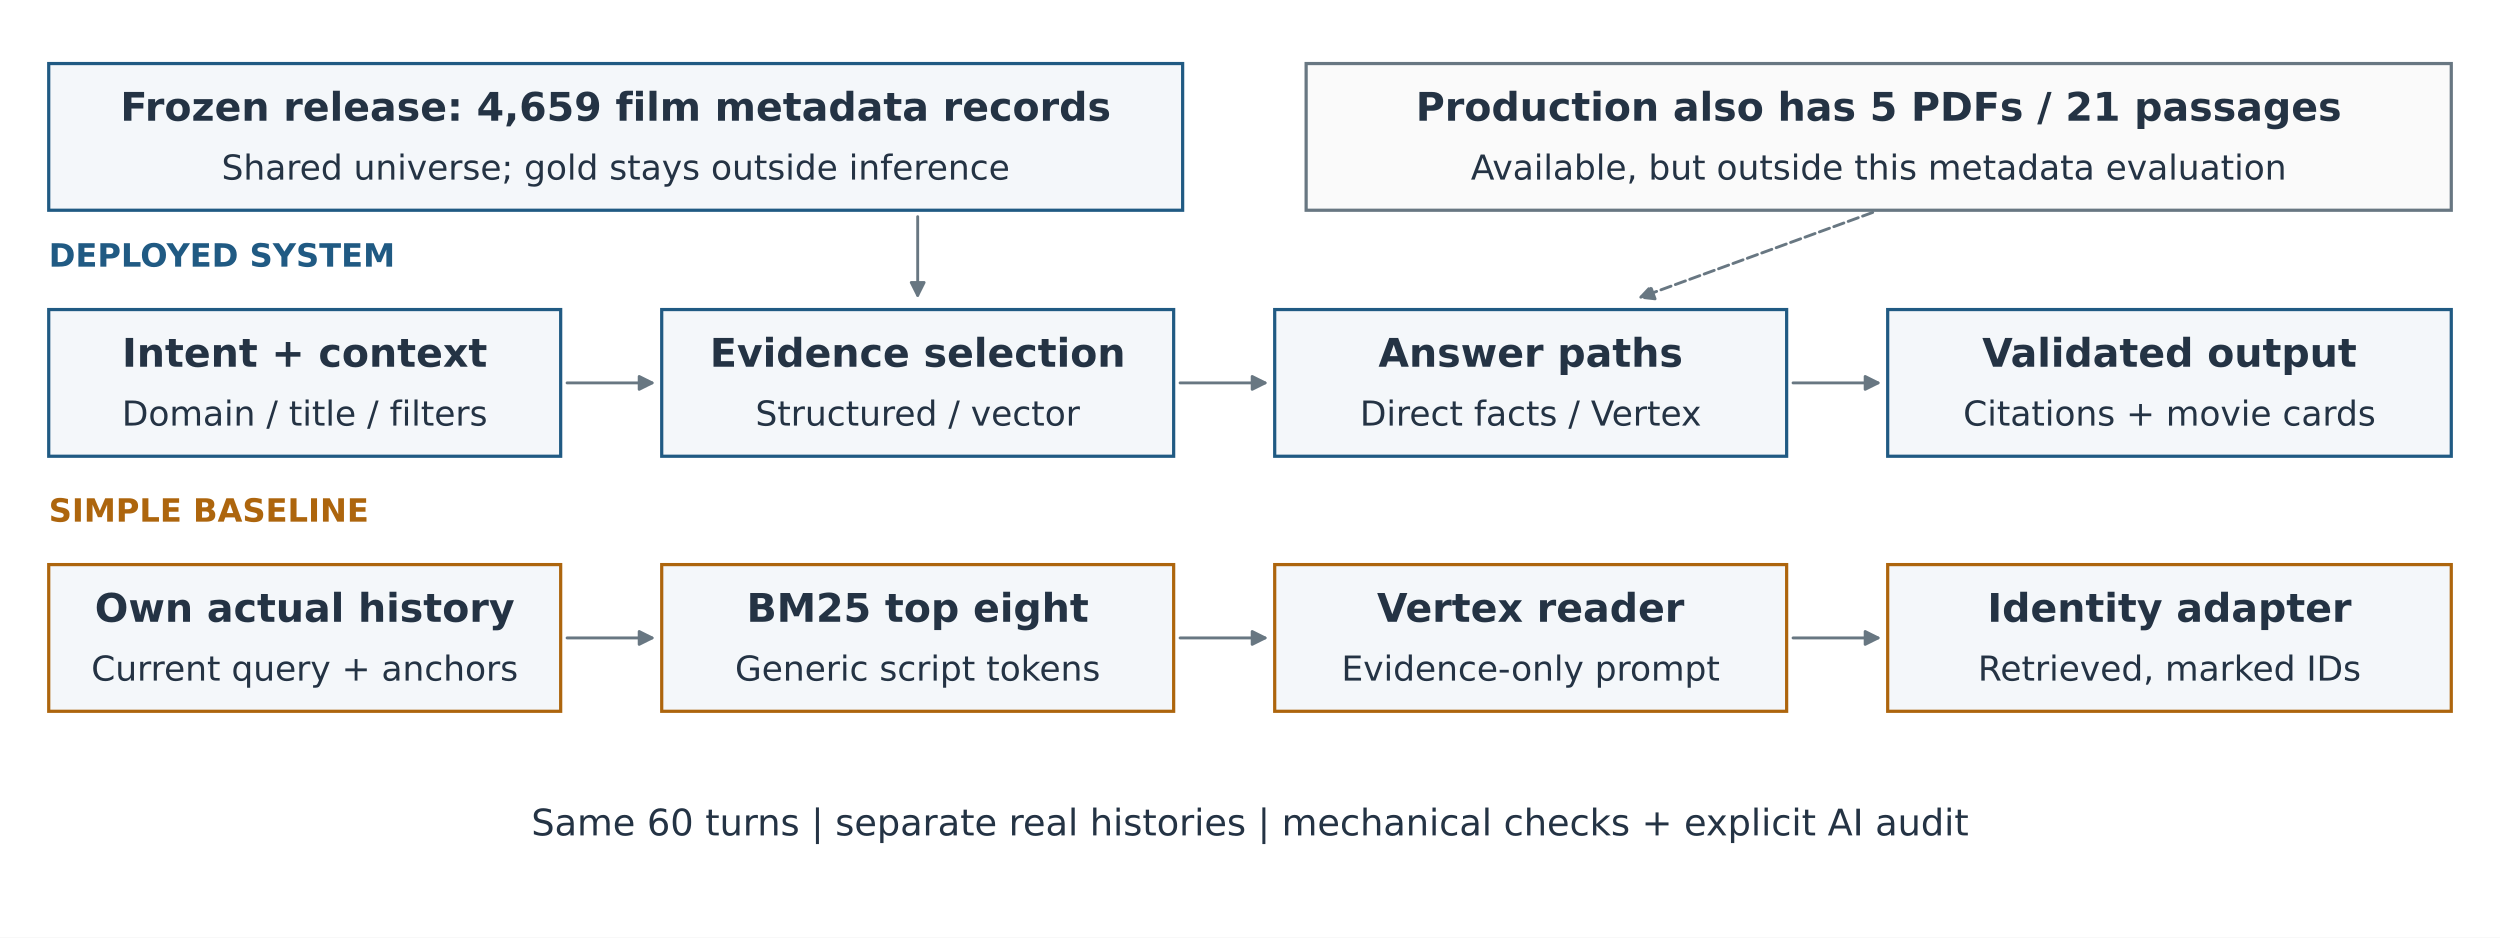
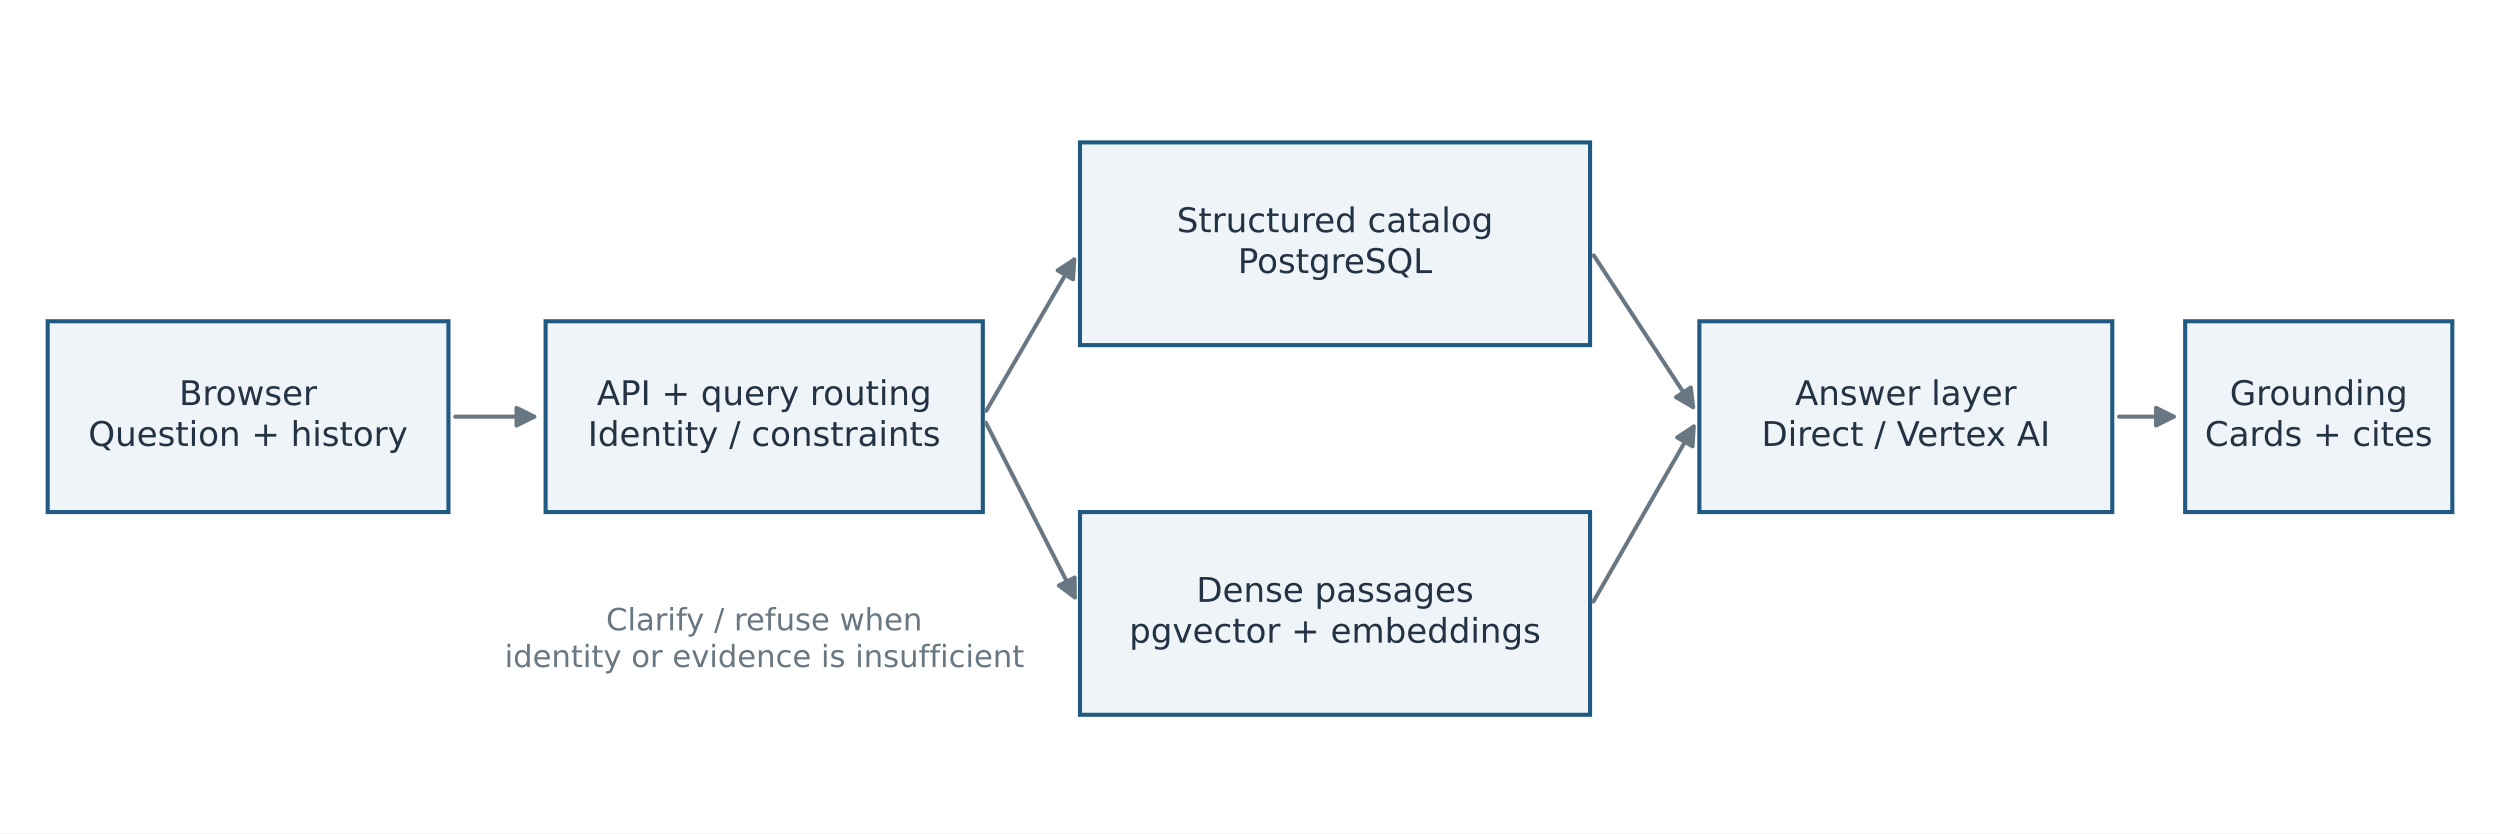
- <svg xmlns="http://www.w3.org/2000/svg" width="777.6pt" height="291.6pt" viewBox="0 0 777.6 291.6" version="1.1">
+ <svg xmlns="http://www.w3.org/2000/svg" width="734.4pt" height="244.8pt" viewBox="0 0 734.4 244.8" version="1.1">
  <defs>
    <style type="text/css">*{stroke-linejoin: round; stroke-linecap: butt}</style>
  </defs>
  <g id="figure_1">
    <g id="patch_1">
-       <path d="M 0 291.6  L 777.6 291.6  L 777.6 0  L 0 0  z " style="fill: #ffffff" />
+       <path d="M 0 244.8  L 734.4 244.8  L 734.4 0  L 0 0  z " style="fill: #ffffff" />
    </g>
    <g id="axes_1">
      <g id="patch_2">
-         <path d="M 15.156 65.394  L 367.848 65.394  L 367.848 19.764  L 15.156 19.764  z " clip-path="url(#p9c7d4f5ffd)" style="fill: #f4f7fa; stroke: #205a83; stroke-linejoin: miter" />
+         <path d="M 14.003 150.424  L 131.735 150.424  L 131.735 94.376  L 14.003 94.376  z " clip-path="url(#p5dde603402)" style="fill: #eff4f8; stroke: #205a83; stroke-width: 1.2; stroke-linejoin: miter" />
      </g>
      <g id="patch_3">
-         <path d="M 406.26 65.394  L 762.444 65.394  L 762.444 19.764  L 406.26 19.764  z " clip-path="url(#p9c7d4f5ffd)" style="fill: #fafafa; stroke: #687782; stroke-linejoin: miter" />
+         <path d="M 160.276 150.424  L 288.712 150.424  L 288.712 94.376  L 160.276 94.376  z " clip-path="url(#p5dde603402)" style="fill: #eff4f8; stroke: #205a83; stroke-width: 1.2; stroke-linejoin: miter" />
      </g>
      <g id="patch_4">
-         <path d="M 15.156 141.912  L 174.391 141.912  L 174.391 96.282  L 15.156 96.282  z " clip-path="url(#p9c7d4f5ffd)" style="fill: #f4f7fa; stroke: #205a83; stroke-linejoin: miter" />
+         <path d="M 317.253 101.382  L 467.094 101.382  L 467.094 41.832  L 317.253 41.832  z " clip-path="url(#p5dde603402)" style="fill: #eff4f8; stroke: #205a83; stroke-width: 1.2; stroke-linejoin: miter" />
      </g>
      <g id="patch_5">
-         <path d="M 205.819 141.912  L 365.054 141.912  L 365.054 96.282  L 205.819 96.282  z " clip-path="url(#p9c7d4f5ffd)" style="fill: #f4f7fa; stroke: #205a83; stroke-linejoin: miter" />
+         <path d="M 317.253 209.974  L 467.094 209.974  L 467.094 150.424  L 317.253 150.424  z " clip-path="url(#p5dde603402)" style="fill: #eff4f8; stroke: #205a83; stroke-width: 1.2; stroke-linejoin: miter" />
      </g>
      <g id="patch_6">
-         <path d="M 396.482 141.912  L 555.718 141.912  L 555.718 96.282  L 396.482 96.282  z " clip-path="url(#p9c7d4f5ffd)" style="fill: #f4f7fa; stroke: #205a83; stroke-linejoin: miter" />
+         <path d="M 499.203 150.424  L 620.503 150.424  L 620.503 94.376  L 499.203 94.376  z " clip-path="url(#p5dde603402)" style="fill: #eff4f8; stroke: #205a83; stroke-width: 1.2; stroke-linejoin: miter" />
      </g>
      <g id="patch_7">
-         <path d="M 587.146 141.912  L 762.444 141.912  L 762.444 96.282  L 587.146 96.282  z " clip-path="url(#p9c7d4f5ffd)" style="fill: #f4f7fa; stroke: #205a83; stroke-linejoin: miter" />
+         <path d="M 641.909 150.424  L 720.397 150.424  L 720.397 94.376  L 641.909 94.376  z " clip-path="url(#p5dde603402)" style="fill: #eff4f8; stroke: #205a83; stroke-width: 1.2; stroke-linejoin: miter" />
      </g>
      <g id="patch_8">
-         <path d="M 176.39 119.097  Q 190.104 119.097 202.812 119.097  " clip-path="url(#p9c7d4f5ffd)" style="fill: none; stroke: #687782; stroke-width: 0.9; stroke-linecap: round" />
-         <path d="M 198.812 117.097  L 202.812 119.097  L 198.812 121.097  z " clip-path="url(#p9c7d4f5ffd)" style="fill: #687782; stroke: #687782; stroke-width: 0.9; stroke-linecap: round" />
+         <path d="M 133.739 122.4  Q 146.008 122.4 156.936 122.4  " clip-path="url(#p5dde603402)" style="fill: none; stroke: #687782; stroke-width: 1.2; stroke-linecap: round" />
+         <path d="M 151.736 119.8  L 156.936 122.4  L 151.736 125  z " clip-path="url(#p5dde603402)" style="fill: #687782; stroke: #687782; stroke-width: 1.2; stroke-linecap: round" />
      </g>
      <g id="patch_9">
-         <path d="M 367.053 119.097  Q 380.767 119.097 393.475 119.097  " clip-path="url(#p9c7d4f5ffd)" style="fill: none; stroke: #687782; stroke-width: 0.9; stroke-linecap: round" />
-         <path d="M 389.475 117.097  L 393.475 119.097  L 389.475 121.097  z " clip-path="url(#p9c7d4f5ffd)" style="fill: #687782; stroke: #687782; stroke-width: 0.9; stroke-linecap: round" />
+         <path d="M 289.717 120.673  Q 302.982 97.881 315.571 76.248  " clip-path="url(#p5dde603402)" style="fill: none; stroke: #687782; stroke-width: 1.2; stroke-linecap: round" />
+         <path d="M 310.709 79.435  L 315.571 76.248  L 315.203 82.05  z " clip-path="url(#p5dde603402)" style="fill: #687782; stroke: #687782; stroke-width: 1.2; stroke-linecap: round" />
      </g>
      <g id="patch_10">
-         <path d="M 557.716 119.097  Q 571.43 119.097 584.138 119.097  " clip-path="url(#p9c7d4f5ffd)" style="fill: none; stroke: #687782; stroke-width: 0.9; stroke-linecap: round" />
-         <path d="M 580.138 117.097  L 584.138 119.097  L 580.138 121.097  z " clip-path="url(#p9c7d4f5ffd)" style="fill: #687782; stroke: #687782; stroke-width: 0.9; stroke-linecap: round" />
+         <path d="M 289.619 124.182  Q 302.982 150.422 315.735 175.466  " clip-path="url(#p5dde603402)" style="fill: none; stroke: #687782; stroke-width: 1.2; stroke-linecap: round" />
+         <path d="M 315.692 169.653  L 315.735 175.466  L 311.058 172.012  z " clip-path="url(#p5dde603402)" style="fill: #687782; stroke: #687782; stroke-width: 1.2; stroke-linecap: round" />
      </g>
      <g id="patch_11">
-         <path d="M 285.437 67.392  Q 285.437 80.133 285.437 91.869  " clip-path="url(#p9c7d4f5ffd)" style="fill: none; stroke: #687782; stroke-width: 0.9; stroke-linecap: round" />
-         <path d="M 287.437 87.869  L 285.437 91.869  L 283.437 87.869  z " clip-path="url(#p9c7d4f5ffd)" style="fill: #687782; stroke: #687782; stroke-width: 0.9; stroke-linecap: round" />
+         <path d="M 468.19 75.032  Q 483.148 97.879 497.372 119.604  " clip-path="url(#p5dde603402)" style="fill: none; stroke: #687782; stroke-width: 1.2; stroke-linecap: round" />
+         <path d="M 496.699 113.829  L 497.372 119.604  L 492.348 116.677  z " clip-path="url(#p5dde603402)" style="fill: #687782; stroke: #687782; stroke-width: 1.2; stroke-linecap: round" />
      </g>
      <g id="patch_12">
-         <path d="M 582.472 66.081  Q 545.94 79.434 510.353 92.441  " clip-path="url(#p9c7d4f5ffd)" style="fill: none; stroke-dasharray: 3.33,1.44; stroke-dashoffset: 0; stroke: #687782; stroke-width: 0.9; stroke-linecap: round" />
-         <path d="M 514.797 92.947  L 510.353 92.441  L 513.423 89.19  z " clip-path="url(#p9c7d4f5ffd)" style="fill: #687782; stroke-dasharray: 3.33,1.44; stroke-dashoffset: 0; stroke: #687782; stroke-width: 0.9; stroke-linecap: round" />
+         <path d="M 468.088 176.713  Q 483.149 150.423 497.543 125.298  " clip-path="url(#p5dde603402)" style="fill: none; stroke: #687782; stroke-width: 1.2; stroke-linecap: round" />
+         <path d="M 492.702 128.517  L 497.543 125.298  L 497.214 131.102  z " clip-path="url(#p5dde603402)" style="fill: #687782; stroke: #687782; stroke-width: 1.2; stroke-linecap: round" />
      </g>
      <g id="patch_13">
-         <path d="M 15.156 221.238  L 174.391 221.238  L 174.391 175.608  L 15.156 175.608  z " clip-path="url(#p9c7d4f5ffd)" style="fill: #f4f7fa; stroke: #ad650d; stroke-linejoin: miter" />
-       </g>
-       <g id="patch_14">
-         <path d="M 205.819 221.238  L 365.054 221.238  L 365.054 175.608  L 205.819 175.608  z " clip-path="url(#p9c7d4f5ffd)" style="fill: #f4f7fa; stroke: #ad650d; stroke-linejoin: miter" />
-       </g>
-       <g id="patch_15">
-         <path d="M 396.482 221.238  L 555.718 221.238  L 555.718 175.608  L 396.482 175.608  z " clip-path="url(#p9c7d4f5ffd)" style="fill: #f4f7fa; stroke: #ad650d; stroke-linejoin: miter" />
-       </g>
-       <g id="patch_16">
-         <path d="M 587.146 221.238  L 762.444 221.238  L 762.444 175.608  L 587.146 175.608  z " clip-path="url(#p9c7d4f5ffd)" style="fill: #f4f7fa; stroke: #ad650d; stroke-linejoin: miter" />
-       </g>
-       <g id="patch_17">
-         <path d="M 176.39 198.423  Q 190.104 198.423 202.812 198.423  " clip-path="url(#p9c7d4f5ffd)" style="fill: none; stroke: #687782; stroke-width: 0.9; stroke-linecap: round" />
-         <path d="M 198.812 196.423  L 202.812 198.423  L 198.812 200.423  z " clip-path="url(#p9c7d4f5ffd)" style="fill: #687782; stroke: #687782; stroke-width: 0.9; stroke-linecap: round" />
-       </g>
-       <g id="patch_18">
-         <path d="M 367.053 198.423  Q 380.767 198.423 393.475 198.423  " clip-path="url(#p9c7d4f5ffd)" style="fill: none; stroke: #687782; stroke-width: 0.9; stroke-linecap: round" />
-         <path d="M 389.475 196.423  L 393.475 198.423  L 389.475 200.423  z " clip-path="url(#p9c7d4f5ffd)" style="fill: #687782; stroke: #687782; stroke-width: 0.9; stroke-linecap: round" />
-       </g>
-       <g id="patch_19">
-         <path d="M 557.716 198.423  Q 571.43 198.423 584.138 198.423  " clip-path="url(#p9c7d4f5ffd)" style="fill: none; stroke: #687782; stroke-width: 0.9; stroke-linecap: round" />
-         <path d="M 580.138 196.423  L 584.138 198.423  L 580.138 200.423  z " clip-path="url(#p9c7d4f5ffd)" style="fill: #687782; stroke: #687782; stroke-width: 0.9; stroke-linecap: round" />
+         <path d="M 622.502 122.4  Q 631.203 122.4 638.563 122.4  " clip-path="url(#p5dde603402)" style="fill: none; stroke: #687782; stroke-width: 1.2; stroke-linecap: round" />
+         <path d="M 633.363 119.8  L 638.563 122.4  L 633.363 125  z " clip-path="url(#p5dde603402)" style="fill: #687782; stroke: #687782; stroke-width: 1.2; stroke-linecap: round" />
      </g>
      <g id="text_1">
-         <text style="font-weight: 700; font-size: 12.3px; font-family: 'DejaVu Sans'; text-anchor: middle; fill: #243344" x="191.502" y="37.561" transform="rotate(-0 191.502 37.5612)">Frozen release: 4,659 film metadata records</text>
+         <text style="font-size: 10px; font-family: 'DejaVu Sans'; fill: #243344" transform="translate(52.60818 118.9963)">Browser</text>
+         <text style="font-size: 10px; font-family: 'DejaVu Sans'; fill: #243344" transform="translate(25.94099 130.999)">Question + history</text>
      </g>
      <g id="text_2">
-         <text style="font-size: 10.7px; font-family: 'DejaVu Sans'; text-anchor: middle; fill: #243344" x="191.502" y="55.854" transform="rotate(-0 191.502 55.85381)">Shared universe; gold stays outside inference</text>
+         <text style="font-size: 10px; font-family: 'DejaVu Sans'; fill: #243344" transform="translate(175.3269 118.9967)">API + query routing</text>
+         <text style="font-size: 10px; font-family: 'DejaVu Sans'; fill: #243344" transform="translate(172.684 130.9994)">Identity / constraints</text>
      </g>
      <g id="text_3">
-         <text style="font-weight: 700; font-size: 12.3px; font-family: 'DejaVu Sans'; text-anchor: middle; fill: #243344" x="584.352" y="37.561" transform="rotate(-0 584.352 37.5612)">Production also has 5 PDFs / 21 passages</text>
+         <text style="font-size: 10px; font-family: 'DejaVu Sans'; fill: #243344" transform="translate(345.6915 68.20442)">Structured catalog</text>
+         <text style="font-size: 10px; font-family: 'DejaVu Sans'; fill: #243344" transform="translate(363.6204 80.20638)">PostgreSQL</text>
      </g>
      <g id="text_4">
-         <text style="font-size: 10.7px; font-family: 'DejaVu Sans'; text-anchor: middle; fill: #243344" x="584.352" y="55.854" transform="rotate(-0 584.352 55.85381)">Available, but outside this metadata evaluation</text>
+         <text style="font-size: 10px; font-family: 'DejaVu Sans'; fill: #243344" transform="translate(351.4407 176.7948)">Dense passages</text>
+         <text style="font-size: 10px; font-family: 'DejaVu Sans'; fill: #243344" transform="translate(331.7142 188.7976)">pgvector + embeddings</text>
      </g>
      <g id="text_5">
-         <text style="font-weight: 700; font-size: 10px; font-family: 'DejaVu Sans'; text-anchor: start; fill: #205a83" x="15.156" y="82.944" transform="rotate(-0 15.156 82.944)">DEPLOYED SYSTEM</text>
+         <text style="font-size: 10px; font-family: 'DejaVu Sans'; fill: #243344" transform="translate(527.3045 118.9967)">Answer layer</text>
+         <text style="font-size: 10px; font-family: 'DejaVu Sans'; fill: #243344" transform="translate(517.4631 130.9994)">Direct / Vertex AI</text>
      </g>
      <g id="text_6">
-         <text style="font-weight: 700; font-size: 12.3px; font-family: 'DejaVu Sans'; text-anchor: middle; fill: #243344" x="94.774" y="114.079" transform="rotate(-0 94.7736 114.0787)">Intent + context</text>
+         <text style="font-size: 10px; font-family: 'DejaVu Sans'; fill: #243344" transform="translate(655.0303 118.9967)">Grounding</text>
+         <text style="font-size: 10px; font-family: 'DejaVu Sans'; fill: #243344" transform="translate(647.7029 130.9994)">Cards + cites</text>
      </g>
      <g id="text_7">
-         <text style="font-size: 10.7px; font-family: 'DejaVu Sans'; text-anchor: middle; fill: #243344" x="94.774" y="132.372" transform="rotate(-0 94.7736 132.3718)">Domain / title / filters</text>
-       </g>
-       <g id="text_8">
-         <text style="font-weight: 700; font-size: 12.3px; font-family: 'DejaVu Sans'; text-anchor: middle; fill: #243344" x="285.437" y="114.079" transform="rotate(-0 285.4368 114.0792)">Evidence selection</text>
-       </g>
-       <g id="text_9">
-         <text style="font-size: 10.7px; font-family: 'DejaVu Sans'; text-anchor: middle; fill: #243344" x="285.437" y="132.372" transform="rotate(-0 285.4368 132.3718)">Structured / vector</text>
-       </g>
-       <g id="text_10">
-         <text style="font-weight: 700; font-size: 12.3px; font-family: 'DejaVu Sans'; text-anchor: middle; fill: #243344" x="476.1" y="114.079" transform="rotate(-0 476.1 114.0792)">Answer paths</text>
-       </g>
-       <g id="text_11">
-         <text style="font-size: 10.7px; font-family: 'DejaVu Sans'; text-anchor: middle; fill: #243344" x="476.1" y="132.372" transform="rotate(-0 476.1 132.3718)">Direct facts / Vertex</text>
-       </g>
-       <g id="text_12">
-         <text style="font-weight: 700; font-size: 12.3px; font-family: 'DejaVu Sans'; text-anchor: middle; fill: #243344" x="674.795" y="114.079" transform="rotate(-0 674.7948 114.0792)">Validated output</text>
-       </g>
-       <g id="text_13">
-         <text style="font-size: 10.7px; font-family: 'DejaVu Sans'; text-anchor: middle; fill: #243344" x="674.795" y="132.372" transform="rotate(-0 674.7948 132.3718)">Citations + movie cards</text>
-       </g>
-       <g id="text_14">
-         <text style="font-weight: 700; font-size: 10px; font-family: 'DejaVu Sans'; text-anchor: start; fill: #ad650d" x="15.156" y="162.27" transform="rotate(-0 15.156 162.27)">SIMPLE BASELINE</text>
-       </g>
-       <g id="text_15">
-         <text style="font-weight: 700; font-size: 12.3px; font-family: 'DejaVu Sans'; text-anchor: middle; fill: #243344" x="94.774" y="193.405" transform="rotate(-0 94.7736 193.4052)">Own actual history</text>
-       </g>
-       <g id="text_16">
-         <text style="font-size: 10.7px; font-family: 'DejaVu Sans'; text-anchor: middle; fill: #243344" x="94.774" y="211.698" transform="rotate(-0 94.7736 211.6978)">Current query + anchors</text>
-       </g>
-       <g id="text_17">
-         <text style="font-weight: 700; font-size: 12.3px; font-family: 'DejaVu Sans'; text-anchor: middle; fill: #243344" x="285.437" y="193.405" transform="rotate(-0 285.4368 193.4052)">BM25 top eight</text>
-       </g>
-       <g id="text_18">
-         <text style="font-size: 10.7px; font-family: 'DejaVu Sans'; text-anchor: middle; fill: #243344" x="285.437" y="211.698" transform="rotate(-0 285.4368 211.6978)">Generic script tokens</text>
-       </g>
-       <g id="text_19">
-         <text style="font-weight: 700; font-size: 12.3px; font-family: 'DejaVu Sans'; text-anchor: middle; fill: #243344" x="476.1" y="193.405" transform="rotate(-0 476.1 193.4052)">Vertex reader</text>
-       </g>
-       <g id="text_20">
-         <text style="font-size: 10.7px; font-family: 'DejaVu Sans'; text-anchor: middle; fill: #243344" x="476.1" y="211.698" transform="rotate(-0 476.1 211.6978)">Evidence-only prompt</text>
-       </g>
-       <g id="text_21">
-         <text style="font-weight: 700; font-size: 12.3px; font-family: 'DejaVu Sans'; text-anchor: middle; fill: #243344" x="674.795" y="193.405" transform="rotate(-0 674.7948 193.4052)">Identity adapter</text>
-       </g>
-       <g id="text_22">
-         <text style="font-size: 10.7px; font-family: 'DejaVu Sans'; text-anchor: middle; fill: #243344" x="674.795" y="211.698" transform="rotate(-0 674.7948 211.6978)">Retrieved, marked IDs</text>
-       </g>
-       <g id="text_23">
-         <text style="font-size: 11.4px; font-family: 'DejaVu Sans'; text-anchor: middle; fill: #243344" x="388.8" y="259.848" transform="rotate(-0 388.8 259.848)">Same 60 turns  |  separate real histories  |  mechanical checks + explicit AI audit</text>
+         <text style="font-size: 9px; font-family: 'DejaVu Sans'; fill: #687782" transform="translate(178.0471 185.1593)">Clarify / refuse when</text>
+         <text style="font-size: 9px; font-family: 'DejaVu Sans'; fill: #687782" transform="translate(148.2444 195.9618)">identity or evidence is insufficient</text>
      </g>
    </g>
  </g>
  <defs>
-     <clipPath id="p9c7d4f5ffd">
-       <rect x="11.664" y="2.916" width="754.272" height="284.31" />
+     <clipPath id="p5dde603402">
+       <rect x="3.3" y="3.3" width="727.8" height="238.2" />
    </clipPath>
  </defs>
</svg>
